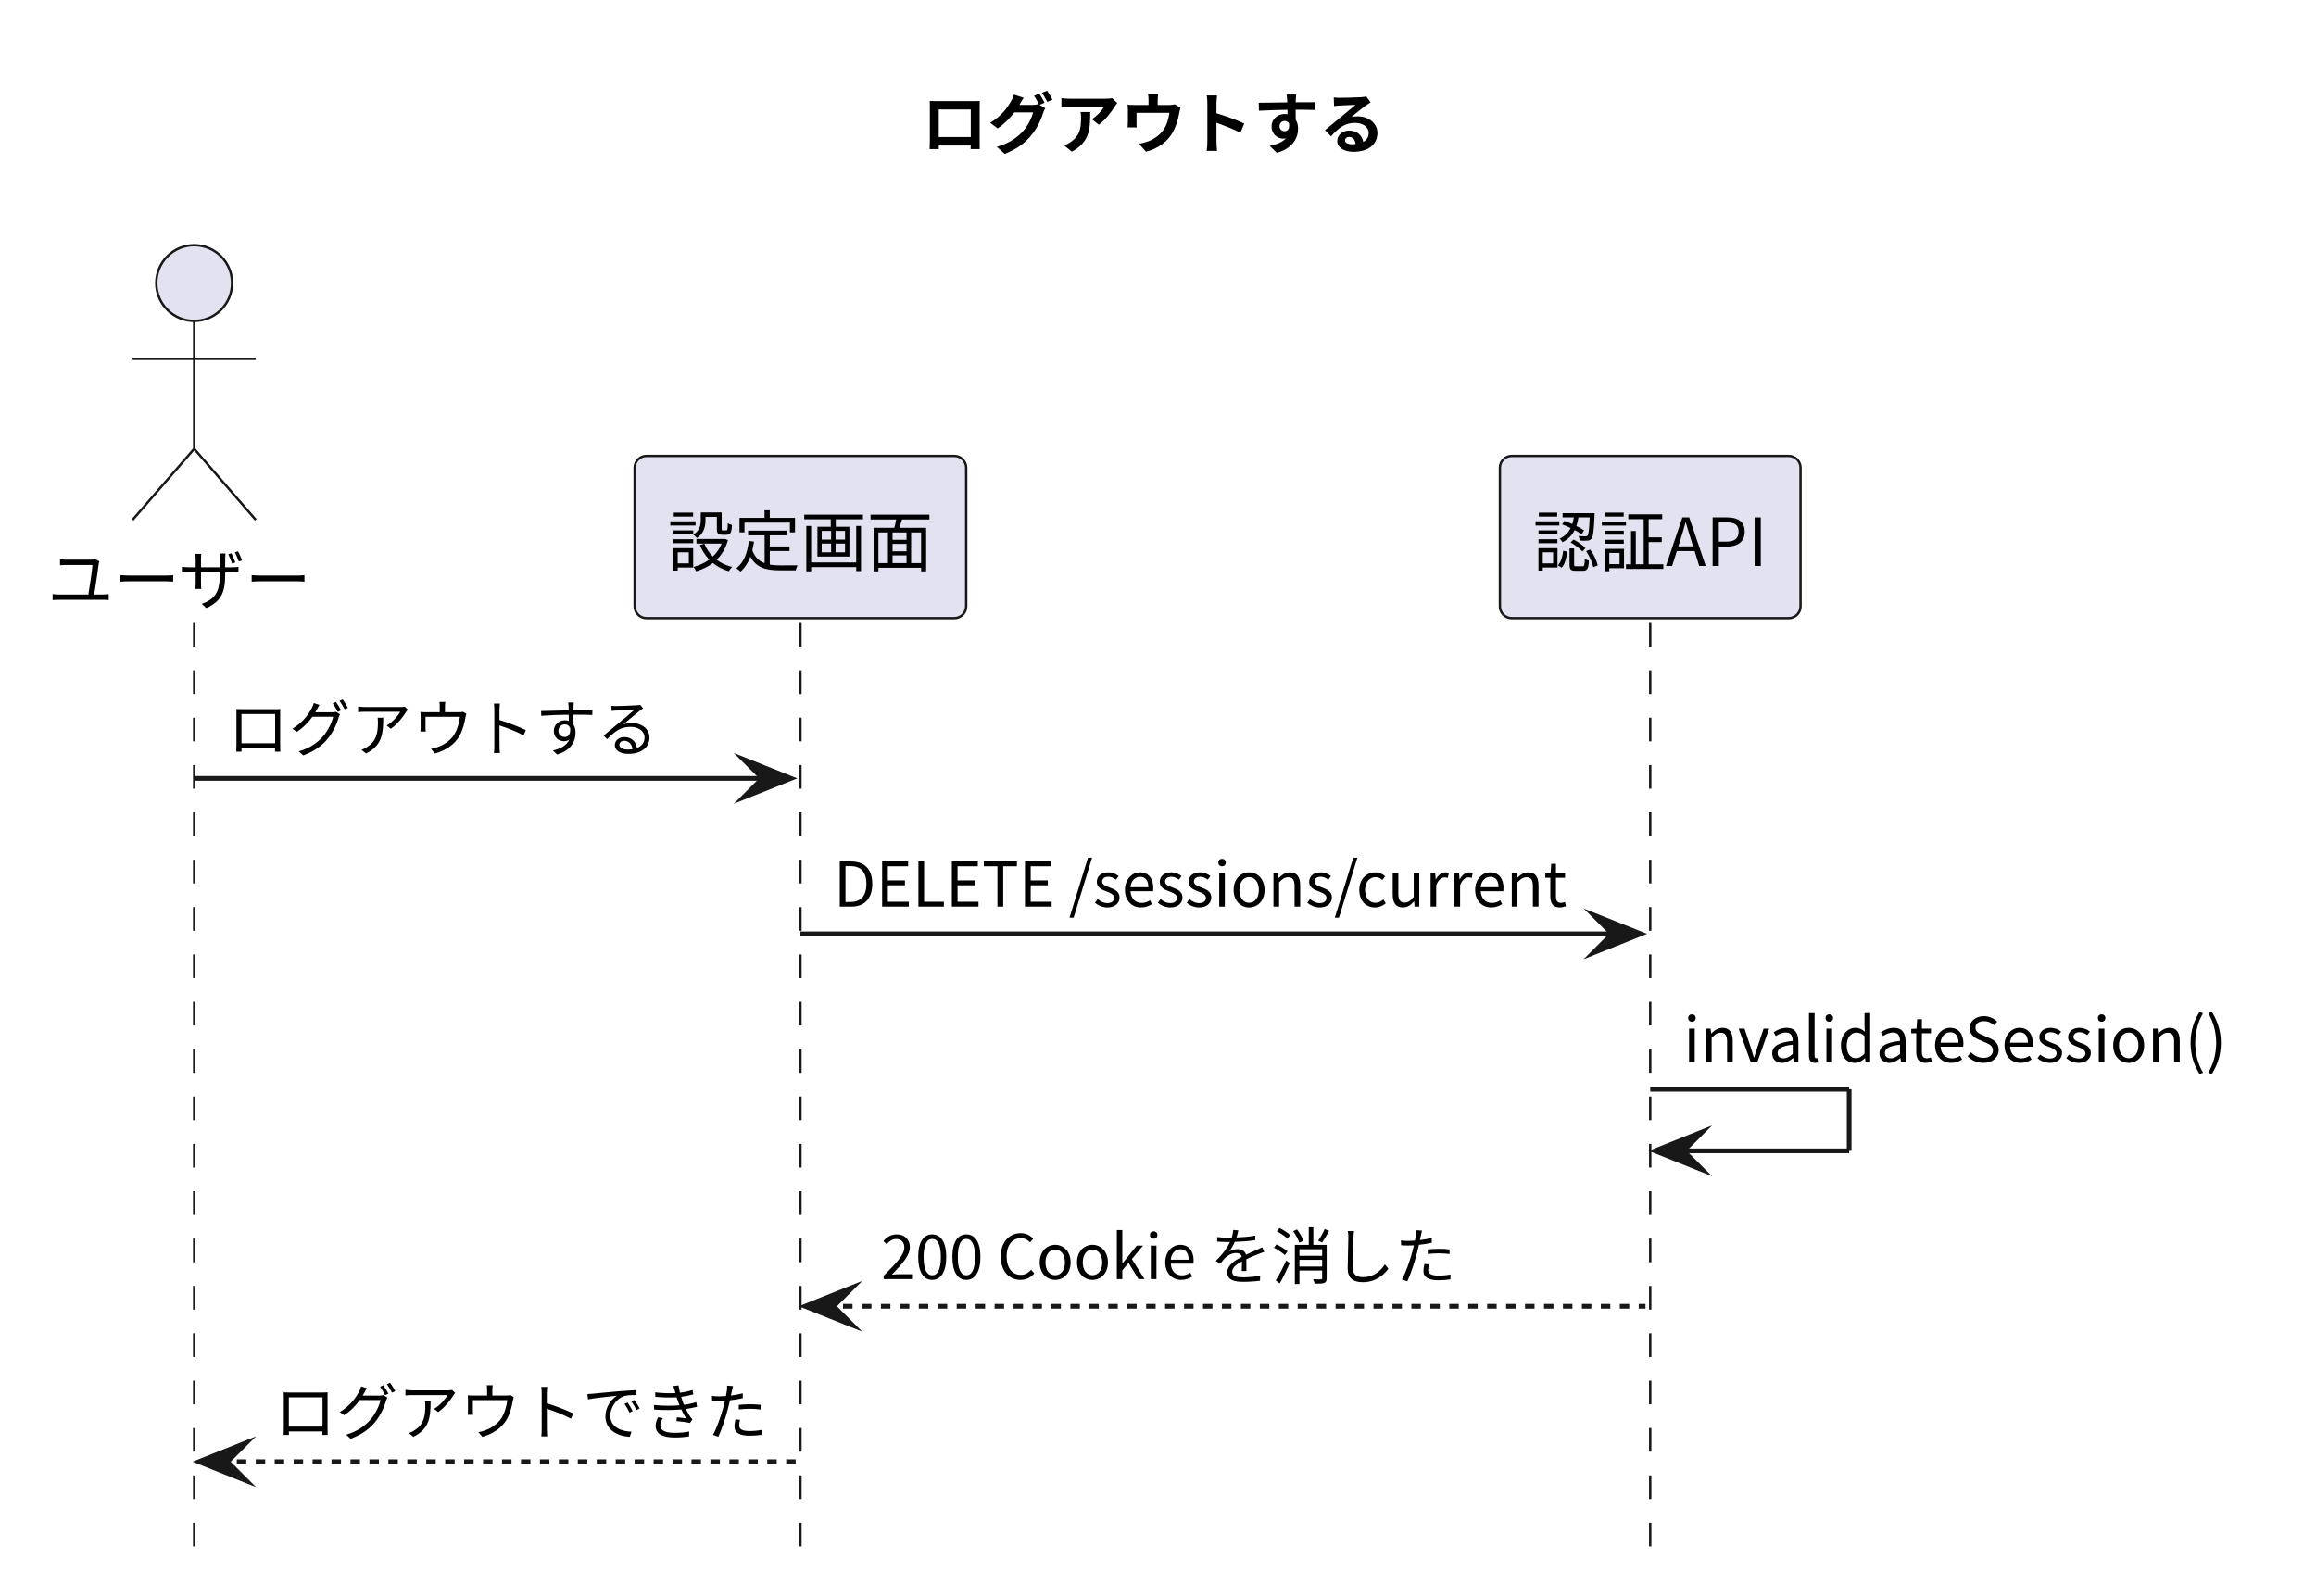
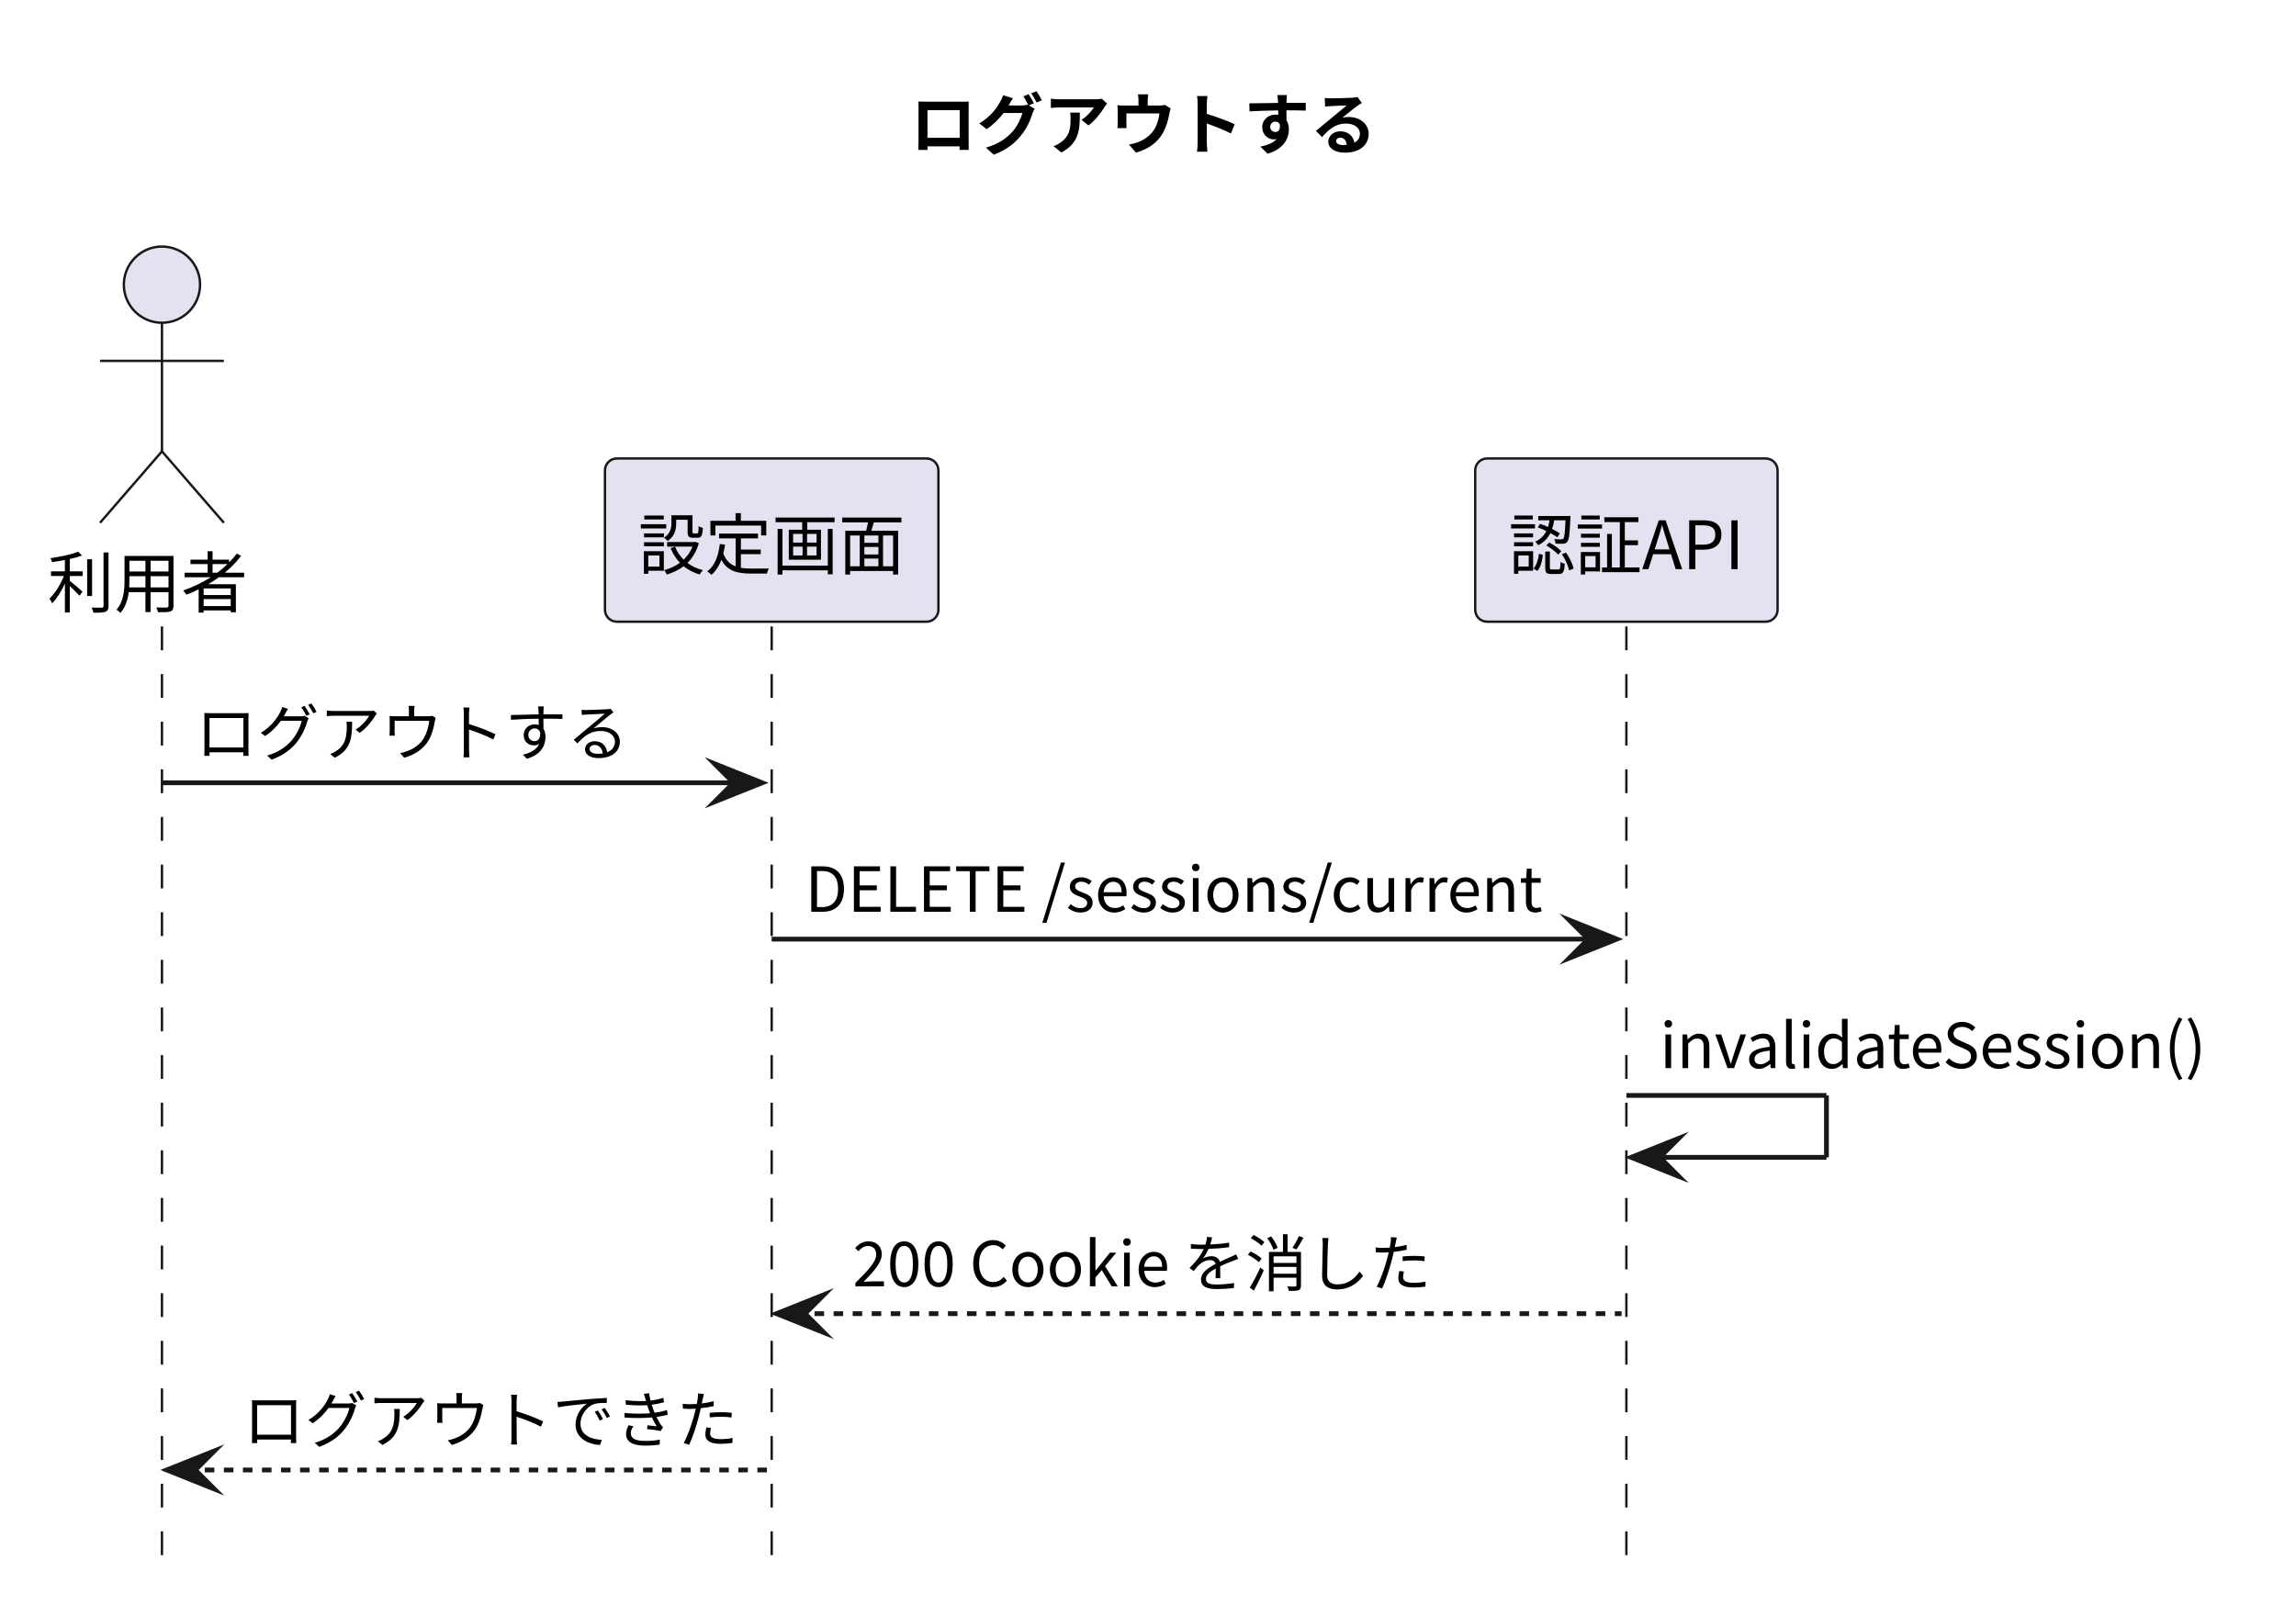
- <svg xmlns="http://www.w3.org/2000/svg" version="1.1" data-diagram-type="SEQUENCE" style="width:489px;height:337px;background:#FFFFFF;" width="489px" height="337px" viewBox="0 0 489 337" zoomAndPan="magnify" preserveAspectRatio="none" contentStyleType="text/css">
+ <svg xmlns="http://www.w3.org/2000/svg" version="1.1" data-diagram-type="SEQUENCE" style="width:482px;height:337px;background:#FFFFFF;" width="482px" height="337px" viewBox="0 0 482 337" zoomAndPan="magnify" preserveAspectRatio="none" contentStyleType="text/css">
  <defs />
  <g font-family="sans-serif" lengthAdjust="spacing">
    <g class="title" data-source-line="6">
-       <text x="194.532" y="31.24" fill="#000" font-size="14" textLength="98" font-weight="700" font-family="'Noto Sans CJK JP'">ログアウトする</text>
+       <text x="191.032" y="31.24" fill="#000" font-size="14" textLength="98" font-weight="700" font-family="'Noto Sans CJK JP'">ログアウトする</text>
    </g>
    <g class="participant-lifeline" data-qualified-name="User" data-entity-uid="part1" id="part1-lifeline" data-source-line="8">
      <g>
-         <rect x="37.5" y="131.544" width="8" height="195.12" fill="#000" fill-opacity="0" />
-         <line x1="41" y1="131.544" x2="41" y2="326.664" style="stroke:#181818;stroke-width:0.5;stroke-dasharray:5,5;" />
+         <rect x="30.5" y="131.544" width="8" height="195.12" fill="#000" fill-opacity="0" />
+         <line x1="34" y1="131.544" x2="34" y2="326.664" style="stroke:#181818;stroke-width:0.5;stroke-dasharray:5,5;" />
      </g>
    </g>
    <g class="participant-lifeline" data-qualified-name="Screen" data-entity-uid="part2" id="part2-lifeline" data-source-line="9">
      <g>
-         <rect x="165.5" y="131.544" width="8" height="195.12" fill="#000" fill-opacity="0" />
-         <line x1="169" y1="131.544" x2="169" y2="326.664" style="stroke:#181818;stroke-width:0.5;stroke-dasharray:5,5;" />
+         <rect x="158.5" y="131.544" width="8" height="195.12" fill="#000" fill-opacity="0" />
+         <line x1="162" y1="131.544" x2="162" y2="326.664" style="stroke:#181818;stroke-width:0.5;stroke-dasharray:5,5;" />
      </g>
    </g>
    <g class="participant-lifeline" data-qualified-name="API" data-entity-uid="part3" id="part3-lifeline" data-source-line="10">
      <g>
-         <rect x="344.928" y="131.544" width="8" height="195.12" fill="#000" fill-opacity="0" />
-         <line x1="348.428" y1="131.544" x2="348.428" y2="326.664" style="stroke:#181818;stroke-width:0.5;stroke-dasharray:5,5;" />
+         <rect x="337.928" y="131.544" width="8" height="195.12" fill="#000" fill-opacity="0" />
+         <line x1="341.428" y1="131.544" x2="341.428" y2="326.664" style="stroke:#181818;stroke-width:0.5;stroke-dasharray:5,5;" />
      </g>
    </g>
    <g class="participant participant-head" data-qualified-name="User" data-entity-uid="part1" id="part1-head" data-source-line="8">
-       <text x="10" y="127.512" fill="#000" font-size="14" textLength="56" font-family="'Noto Sans CJK JP'">ユーザー</text>
-       <ellipse cx="41" cy="59.772" rx="8" ry="8" fill="#E2E2F0" style="stroke:#181818;stroke-width:0.5;" />
-       <path d="M41,67.772 L41,94.772 M28,75.772 L54,75.772 M41,94.772 L28,109.772 M41,94.772 L54,109.772" style="stroke:#181818;stroke-width:0.5;" fill="none" />
+       <text x="10" y="127.512" fill="#000" font-size="14" textLength="42" font-family="'Noto Sans CJK JP'">利用者</text>
+       <ellipse cx="34" cy="59.772" rx="8" ry="8" fill="#E2E2F0" style="stroke:#181818;stroke-width:0.5;" />
+       <path d="M34,67.772 L34,94.772 M21,75.772 L47,75.772 M34,94.772 L21,109.772 M34,94.772 L47,109.772" style="stroke:#181818;stroke-width:0.5;" fill="none" />
    </g>
    <g class="participant participant-head" data-qualified-name="Screen" data-entity-uid="part2" id="part2-head" data-source-line="9">
-       <rect x="134" y="96.272" width="70" height="34.272" fill="#E2E2F0" style="stroke:#181818;stroke-width:0.5;" rx="2.5" ry="2.5" />
-       <text x="141" y="119.512" fill="#000" font-size="14" textLength="56" font-family="'Noto Sans CJK JP'">設定画面</text>
+       <rect x="127" y="96.272" width="70" height="34.272" fill="#E2E2F0" style="stroke:#181818;stroke-width:0.5;" rx="2.5" ry="2.5" />
+       <text x="134" y="119.512" fill="#000" font-size="14" textLength="56" font-family="'Noto Sans CJK JP'">設定画面</text>
    </g>
    <g class="participant participant-head" data-qualified-name="API" data-entity-uid="part3" id="part3-head" data-source-line="10">
-       <rect x="316.69" y="96.272" width="63.476" height="34.272" fill="#E2E2F0" style="stroke:#181818;stroke-width:0.5;" rx="2.5" ry="2.5" />
-       <text x="323.69" y="119.512" fill="#000" font-size="14" textLength="49.476" font-family="'Noto Sans CJK JP'">認証API</text>
+       <rect x="309.69" y="96.272" width="63.476" height="34.272" fill="#E2E2F0" style="stroke:#181818;stroke-width:0.5;" rx="2.5" ry="2.5" />
+       <text x="316.69" y="119.512" fill="#000" font-size="14" textLength="49.476" font-family="'Noto Sans CJK JP'">認証API</text>
    </g>
    <g class="message" data-entity-1="part1" data-entity-2="part2" id="msg1" data-source-line="12">
-       <polygon points="157,160.368,167,164.368,157,168.368,161,164.368" fill="#181818" style="stroke:#181818;stroke-width:1;stroke-linejoin:miter;stroke-miterlimit:10;" />
-       <line x1="41" y1="164.368" x2="163" y2="164.368" style="stroke:#181818;stroke-width:1;" />
-       <text x="48" y="158.624" fill="#000" font-size="13" textLength="91" font-family="'Noto Sans CJK JP'">ログアウトする</text>
+       <polygon points="150,160.368,160,164.368,150,168.368,154,164.368" fill="#181818" style="stroke:#181818;stroke-width:1;stroke-linejoin:miter;stroke-miterlimit:10;" />
+       <line x1="34" y1="164.368" x2="156" y2="164.368" style="stroke:#181818;stroke-width:1;" />
+       <text x="41" y="158.624" fill="#000" font-size="13" textLength="91" font-family="'Noto Sans CJK JP'">ログアウトする</text>
    </g>
    <g class="message" data-entity-1="part2" data-entity-2="part3" id="msg2" data-source-line="13">
-       <polygon points="336.428,193.192,346.428,197.192,336.428,201.192,340.428,197.192" fill="#181818" style="stroke:#181818;stroke-width:1;stroke-linejoin:miter;stroke-miterlimit:10;" />
-       <line x1="169" y1="197.192" x2="342.428" y2="197.192" style="stroke:#181818;stroke-width:1;" />
-       <text x="176" y="191.448" fill="#000" font-size="13" textLength="155.428" font-family="'Noto Sans CJK JP'">DELETE /sessions/current</text>
+       <polygon points="329.428,193.192,339.428,197.192,329.428,201.192,333.428,197.192" fill="#181818" style="stroke:#181818;stroke-width:1;stroke-linejoin:miter;stroke-miterlimit:10;" />
+       <line x1="162" y1="197.192" x2="335.428" y2="197.192" style="stroke:#181818;stroke-width:1;" />
+       <text x="169" y="191.448" fill="#000" font-size="13" textLength="155.428" font-family="'Noto Sans CJK JP'">DELETE /sessions/current</text>
    </g>
    <g class="message" data-entity-1="part3" data-entity-2="part3" id="msg3" data-source-line="14">
-       <line x1="348.428" y1="230.016" x2="390.428" y2="230.016" style="stroke:#181818;stroke-width:1;" />
-       <line x1="390.428" y1="230.016" x2="390.428" y2="243.016" style="stroke:#181818;stroke-width:1;" />
-       <line x1="349.428" y1="243.016" x2="390.428" y2="243.016" style="stroke:#181818;stroke-width:1;" />
-       <polygon points="359.428,239.016,349.428,243.016,359.428,247.016,355.428,243.016" fill="#181818" style="stroke:#181818;stroke-width:1;stroke-linejoin:miter;stroke-miterlimit:10;" />
-       <text x="355.428" y="224.272" fill="#000" font-size="13" textLength="115.635" font-family="'Noto Sans CJK JP'">invalidateSession()</text>
+       <line x1="341.428" y1="230.016" x2="383.428" y2="230.016" style="stroke:#181818;stroke-width:1;" />
+       <line x1="383.428" y1="230.016" x2="383.428" y2="243.016" style="stroke:#181818;stroke-width:1;" />
+       <line x1="342.428" y1="243.016" x2="383.428" y2="243.016" style="stroke:#181818;stroke-width:1;" />
+       <polygon points="352.428,239.016,342.428,243.016,352.428,247.016,348.428,243.016" fill="#181818" style="stroke:#181818;stroke-width:1;stroke-linejoin:miter;stroke-miterlimit:10;" />
+       <text x="348.428" y="224.272" fill="#000" font-size="13" textLength="115.635" font-family="'Noto Sans CJK JP'">invalidateSession()</text>
    </g>
    <g class="message" data-entity-1="part3" data-entity-2="part2" id="msg4" data-source-line="15">
-       <polygon points="180,271.84,170,275.84,180,279.84,176,275.84" fill="#181818" style="stroke:#181818;stroke-width:1;stroke-linejoin:miter;stroke-miterlimit:10;" />
-       <line x1="174" y1="275.84" x2="347.428" y2="275.84" style="stroke:#181818;stroke-width:1;stroke-dasharray:2,2;" />
-       <text x="186" y="270.096" fill="#000" font-size="13" textLength="121.472" font-family="'Noto Sans CJK JP'">200 Cookie を消した</text>
+       <polygon points="173,271.84,163,275.84,173,279.84,169,275.84" fill="#181818" style="stroke:#181818;stroke-width:1;stroke-linejoin:miter;stroke-miterlimit:10;" />
+       <line x1="167" y1="275.84" x2="340.428" y2="275.84" style="stroke:#181818;stroke-width:1;stroke-dasharray:2,2;" />
+       <text x="179" y="270.096" fill="#000" font-size="13" textLength="121.472" font-family="'Noto Sans CJK JP'">200 Cookie を消した</text>
    </g>
    <g class="message" data-entity-1="part2" data-entity-2="part1" id="msg5" data-source-line="16">
-       <polygon points="52,304.664,42,308.664,52,312.664,48,308.664" fill="#181818" style="stroke:#181818;stroke-width:1;stroke-linejoin:miter;stroke-miterlimit:10;" />
-       <line x1="46" y1="308.664" x2="168" y2="308.664" style="stroke:#181818;stroke-width:1;stroke-dasharray:2,2;" />
-       <text x="58" y="302.92" fill="#000" font-size="13" textLength="104" font-family="'Noto Sans CJK JP'">ログアウトできた</text>
+       <polygon points="45,304.664,35,308.664,45,312.664,41,308.664" fill="#181818" style="stroke:#181818;stroke-width:1;stroke-linejoin:miter;stroke-miterlimit:10;" />
+       <line x1="39" y1="308.664" x2="161" y2="308.664" style="stroke:#181818;stroke-width:1;stroke-dasharray:2,2;" />
+       <text x="51" y="302.92" fill="#000" font-size="13" textLength="104" font-family="'Noto Sans CJK JP'">ログアウトできた</text>
    </g>
  </g>
</svg>
